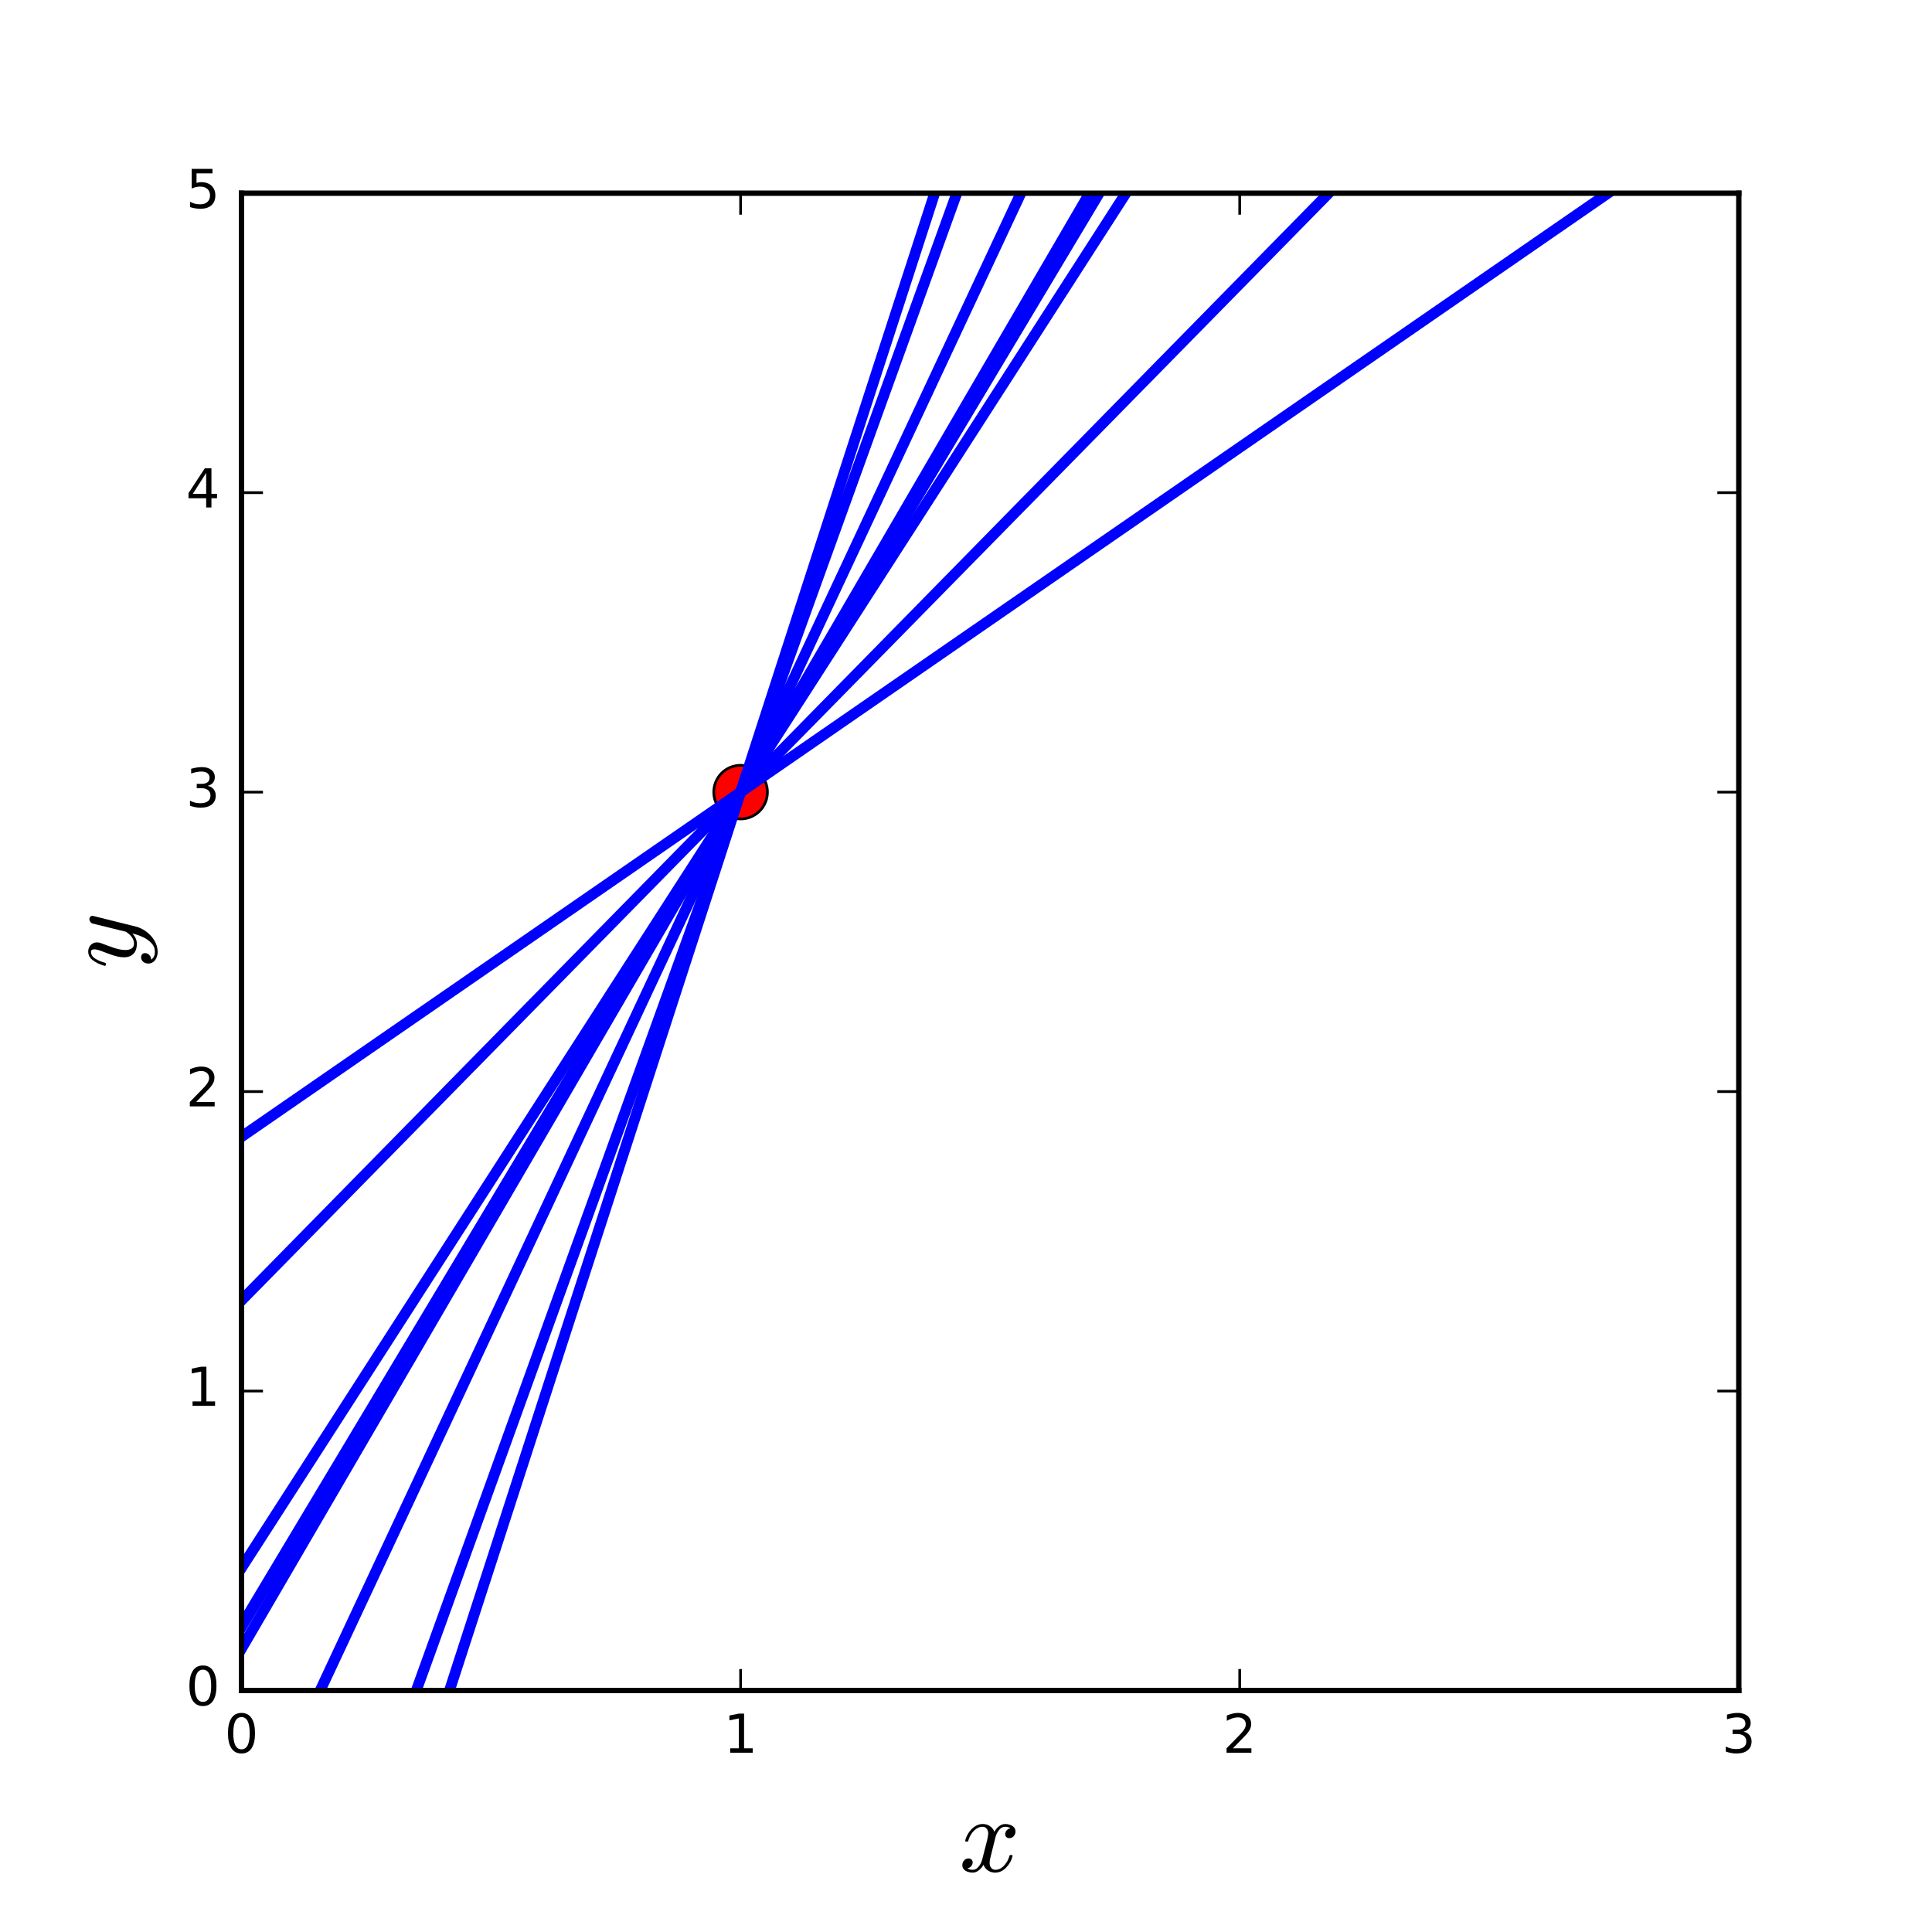
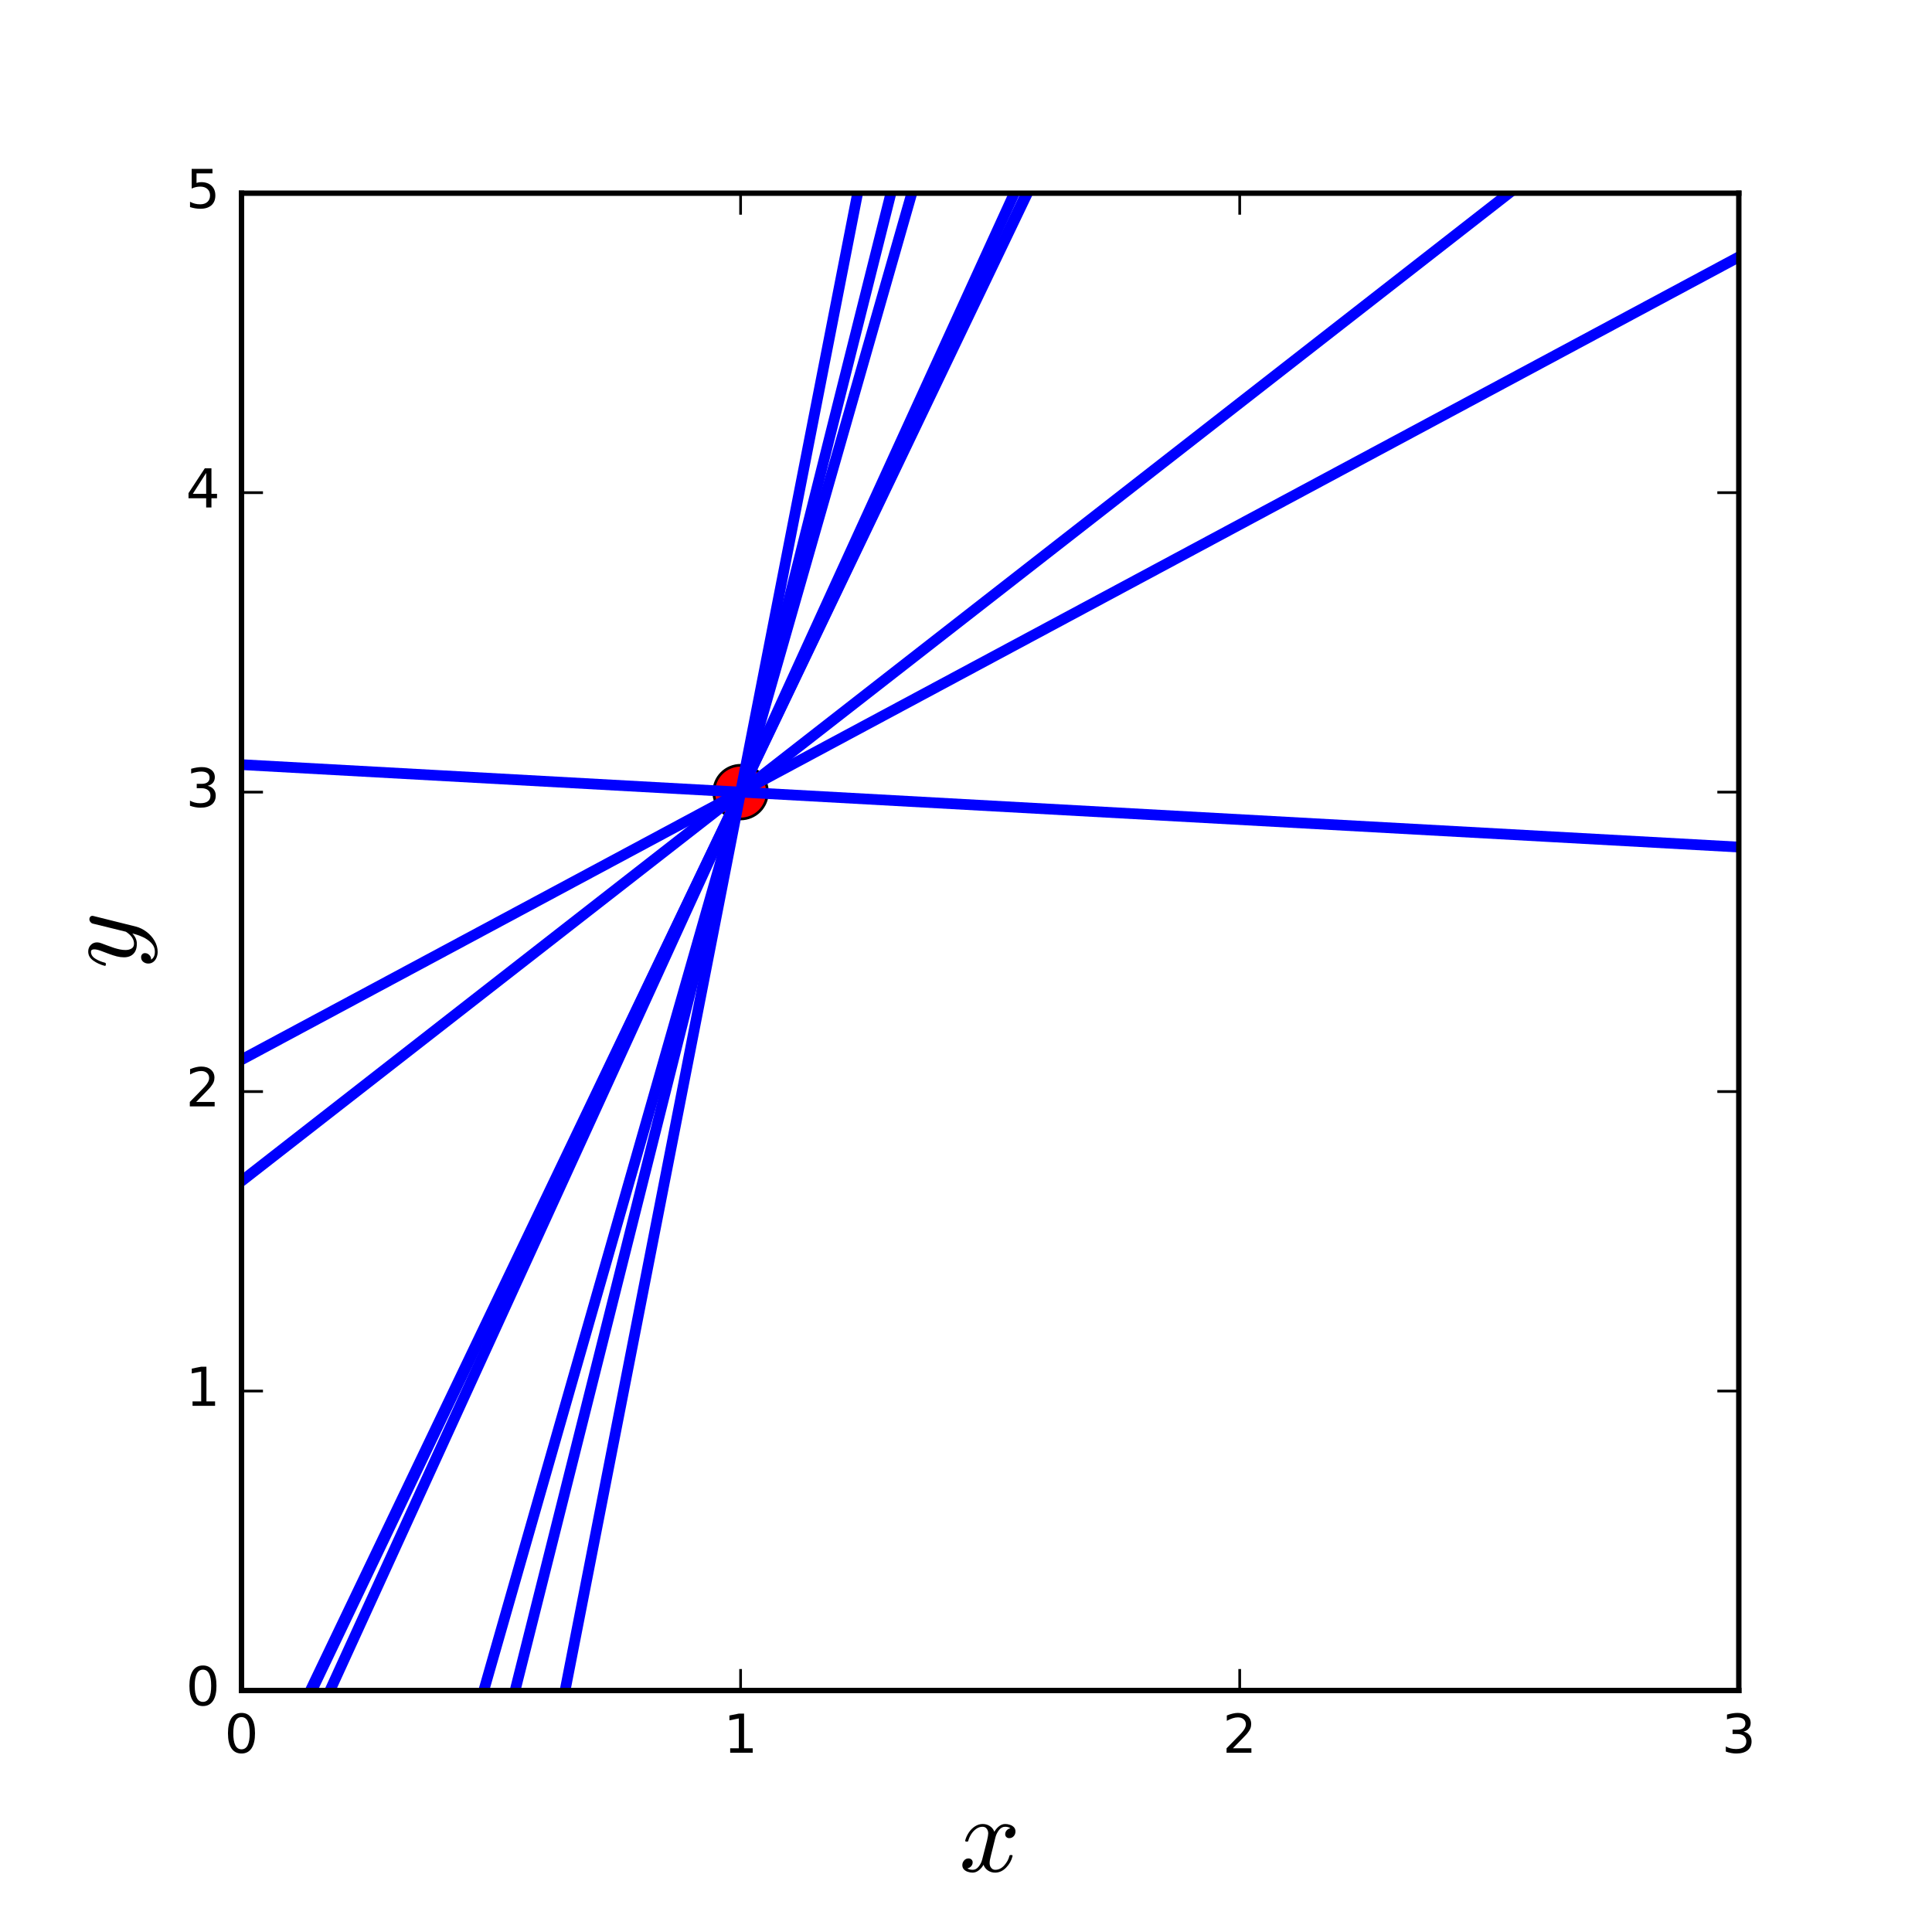
<svg xmlns="http://www.w3.org/2000/svg" xmlns:xlink="http://www.w3.org/1999/xlink" height="360pt" version="1.1" viewBox="0 0 360 360" width="360pt">
  <defs>
    <style type="text/css">
*{stroke-linecap:butt;stroke-linejoin:round;stroke-miterlimit:100000;}
  </style>
  </defs>
  <g id="figure_1">
    <g id="patch_1">
      <path d="M 0 360  L 360 360  L 360 0  L 0 0  L 0 360  z " style="fill:none;" />
    </g>
    <g id="axes_1">
      <g id="patch_2">
        <path d="M 45 315  L 324 315  L 324 36  L 45 36  L 45 315  z " style="fill:none;" />
      </g>
      <g id="line2d_1">
        <defs>
-           <path d="M 0 5  C 1.326 5 2.598 4.473 3.536 3.536  C 4.473 2.598 5 1.326 5 0  C 5 -1.326 4.473 -2.598 3.536 -3.536  C 2.598 -4.473 1.326 -5 0 -5  C -1.326 -5 -2.598 -4.473 -3.536 -3.536  C -4.473 -2.598 -5 -1.326 -5 0  C -5 1.326 -4.473 2.598 -3.536 3.536  C -2.598 4.473 -1.326 5 0 5  z " id="m3b06a060b5" style="stroke:#000000;stroke-width:0.5;" />
+           <path d="M 0 5  C 1.326 5 2.598 4.473 3.536 3.536  C 4.473 2.598 5 1.326 5 0  C 5 -1.326 4.473 -2.598 3.536 -3.536  C 2.598 -4.473 1.326 -5 0 -5  C -1.326 -5 -2.598 -4.473 -3.536 -3.536  C -4.473 -2.598 -5 -1.326 -5 0  C -5 1.326 -4.473 2.598 -3.536 3.536  C -2.598 4.473 -1.326 5 0 5  z " id="m4929f0bc2b" style="stroke:#000000;stroke-width:0.5;" />
        </defs>
-         <g clip-path="url(#p834cdcf647)">
-           <use style="fill:#ff0000;stroke:#000000;stroke-width:0.5;" x="138.0" xlink:href="#m3b06a060b5" y="147.6" />
+         <g clip-path="url(#p4f2854aa85)">
+           <use style="fill:#ff0000;stroke:#000000;stroke-width:0.5;" x="138.0" xlink:href="#m4929f0bc2b" y="147.6" />
        </g>
      </g>
      <g id="line2d_2">
-         <path clip-path="url(#p834cdcf647)" d="M 45 434.601  M 68.85 361  L 186.152 -1  " style="fill:none;stroke:#0000ff;stroke-linecap:square;stroke-width:2.0;" />
+         <path clip-path="url(#p4f2854aa85)" d="M 45 142.481  L 324 157.838  " style="fill:none;stroke:#0000ff;stroke-linecap:square;stroke-width:2.0;" />
      </g>
      <g id="line2d_3">
-         <path clip-path="url(#p834cdcf647)" d="M 45 405.23  M 60.966 361  L 191.642 -1  " style="fill:none;stroke:#0000ff;stroke-linecap:square;stroke-width:2.0;" />
+         <path clip-path="url(#p4f2854aa85)" d="M 45 197.463  L 324 47.875  " style="fill:none;stroke:#0000ff;stroke-linecap:square;stroke-width:2.0;" />
      </g>
      <g id="line2d_4">
-         <path clip-path="url(#p834cdcf647)" d="M 45 211.817  L 324 19.165  " style="fill:none;stroke:#0000ff;stroke-linecap:square;stroke-width:2.0;" />
+         <path clip-path="url(#p4f2854aa85)" d="M 45 518.116  M 84.436 361  L 175.299 -1  " style="fill:none;stroke:#0000ff;stroke-linecap:square;stroke-width:2.0;" />
      </g>
      <g id="line2d_5">
-         <path clip-path="url(#p834cdcf647)" d="M 45 303.186  L 226.824 -1  " style="fill:none;stroke:#0000ff;stroke-linecap:square;stroke-width:2.0;" />
+         <path clip-path="url(#p4f2854aa85)" d="M 45 623.608  M 96.307 361  L 167.033 -1  " style="fill:none;stroke:#0000ff;stroke-linecap:square;stroke-width:2.0;" />
      </g>
      <g id="line2d_6">
-         <path clip-path="url(#p834cdcf647)" d="M 45 302.934  L 226.968 -1  " style="fill:none;stroke:#0000ff;stroke-linecap:square;stroke-width:2.0;" />
+         <path clip-path="url(#p4f2854aa85)" d="M 45 342.446  L 208.927 -1  " style="fill:none;stroke:#0000ff;stroke-linecap:square;stroke-width:2.0;" />
      </g>
      <g id="line2d_7">
-         <path clip-path="url(#p834cdcf647)" d="M 45 242.315  L 283.909 -1  " style="fill:none;stroke:#0000ff;stroke-linecap:square;stroke-width:2.0;" />
+         <path clip-path="url(#p4f2854aa85)" d="M 45 220.094  L 324 2.611  " style="fill:none;stroke:#0000ff;stroke-linecap:square;stroke-width:2.0;" />
      </g>
      <g id="line2d_8">
-         <path clip-path="url(#p834cdcf647)" d="M 45 292.158  L 233.6 -1  " style="fill:none;stroke:#0000ff;stroke-linecap:square;stroke-width:2.0;" />
+         <path clip-path="url(#p4f2854aa85)" d="M 45 472.931  M 76.997 361  L 180.479 -1  " style="fill:none;stroke:#0000ff;stroke-linecap:square;stroke-width:2.0;" />
      </g>
      <g id="line2d_9">
-         <path clip-path="url(#p834cdcf647)" d="M 45 307.209  L 224.585 -1  " style="fill:none;stroke:#0000ff;stroke-linecap:square;stroke-width:2.0;" />
+         <path clip-path="url(#p4f2854aa85)" d="M 45 341.803  L 209.162 -1  " style="fill:none;stroke:#0000ff;stroke-linecap:square;stroke-width:2.0;" />
      </g>
      <g id="line2d_10">
-         <path clip-path="url(#p834cdcf647)" d="M 45 346.326  L 207.542 -1  " style="fill:none;stroke:#0000ff;stroke-linecap:square;stroke-width:2.0;" />
+         <path clip-path="url(#p4f2854aa85)" d="M 45 351.068  L 205.921 -1  " style="fill:none;stroke:#0000ff;stroke-linecap:square;stroke-width:2.0;" />
      </g>
      <g id="patch_3">
        <path d="M 324 315  L 324 36  " style="fill:none;stroke:#000000;stroke-linecap:square;stroke-linejoin:miter;" />
      </g>
      <g id="patch_4">
        <path d="M 45 315  L 324 315  " style="fill:none;stroke:#000000;stroke-linecap:square;stroke-linejoin:miter;" />
      </g>
      <g id="patch_5">
+         <path d="M 45 36  L 324 36  " style="fill:none;stroke:#000000;stroke-linecap:square;stroke-linejoin:miter;" />
+       </g>
+       <g id="patch_6">
        <path d="M 45 315  L 45 36  " style="fill:none;stroke:#000000;stroke-linecap:square;stroke-linejoin:miter;" />
-       </g>
-       <g id="patch_6">
-         <path d="M 45 36  L 324 36  " style="fill:none;stroke:#000000;stroke-linecap:square;stroke-linejoin:miter;" />
      </g>
      <g id="matplotlib.axis_1">
        <g id="xtick_1">
          <g id="line2d_11">
            <defs>
-               <path d="M 0 0  L 0 -4  " id="mc9f64b3285" style="stroke:#000000;stroke-width:0.5;" />
-             </defs>
-             <g>
-               <use style="stroke:#000000;stroke-width:0.5;" x="45.0" xlink:href="#mc9f64b3285" y="315.0" />
+               <path d="M 0 0  L 0 -4  " id="mf9cf531cbf" style="stroke:#000000;stroke-width:0.5;" />
+             </defs>
+             <g>
+               <use style="stroke:#000000;stroke-width:0.5;" x="45.0" xlink:href="#mf9cf531cbf" y="315.0" />
            </g>
          </g>
          <g id="line2d_12">
            <defs>
-               <path d="M 0 0  L 0 4  " id="m4389335bee" style="stroke:#000000;stroke-width:0.5;" />
-             </defs>
-             <g>
-               <use style="stroke:#000000;stroke-width:0.5;" x="45.0" xlink:href="#m4389335bee" y="36.0" />
+               <path d="M 0 0  L 0 4  " id="mdd041645f3" style="stroke:#000000;stroke-width:0.5;" />
+             </defs>
+             <g>
+               <use style="stroke:#000000;stroke-width:0.5;" x="45.0" xlink:href="#mdd041645f3" y="36.0" />
            </g>
          </g>
          <g id="text_1">
            <defs>
              <path d="M 31.781 66.406  Q 24.172 66.406 20.328 58.906  Q 16.5 51.422 16.5 36.375  Q 16.5 21.391 20.328 13.891  Q 24.172 6.391 31.781 6.391  Q 39.453 6.391 43.281 13.891  Q 47.125 21.391 47.125 36.375  Q 47.125 51.422 43.281 58.906  Q 39.453 66.406 31.781 66.406  M 31.781 74.219  Q 44.047 74.219 50.516 64.516  Q 56.984 54.828 56.984 36.375  Q 56.984 17.969 50.516 8.266  Q 44.047 -1.422 31.781 -1.422  Q 19.531 -1.422 13.062 8.266  Q 6.594 17.969 6.594 36.375  Q 6.594 54.828 13.062 64.516  Q 19.531 74.219 31.781 74.219  " id="BitstreamVeraSans-Roman-30" />
            </defs>
            <g transform="translate(41.81875 326.5984)scale(0.1 -0.1)">
              <use xlink:href="#BitstreamVeraSans-Roman-30" />
            </g>
          </g>
        </g>
        <g id="xtick_2">
          <g id="line2d_13">
            <g>
-               <use style="stroke:#000000;stroke-width:0.5;" x="138.0" xlink:href="#mc9f64b3285" y="315.0" />
+               <use style="stroke:#000000;stroke-width:0.5;" x="138.0" xlink:href="#mf9cf531cbf" y="315.0" />
            </g>
          </g>
          <g id="line2d_14">
            <g>
-               <use style="stroke:#000000;stroke-width:0.5;" x="138.0" xlink:href="#m4389335bee" y="36.0" />
+               <use style="stroke:#000000;stroke-width:0.5;" x="138.0" xlink:href="#mdd041645f3" y="36.0" />
            </g>
          </g>
          <g id="text_2">
            <defs>
              <path d="M 12.406 8.297  L 28.516 8.297  L 28.516 63.922  L 10.984 60.406  L 10.984 69.391  L 28.422 72.906  L 38.281 72.906  L 38.281 8.297  L 54.391 8.297  L 54.391 0  L 12.406 0  z " id="BitstreamVeraSans-Roman-31" />
            </defs>
            <g transform="translate(134.8187 326.5984)scale(0.1 -0.1)">
              <use xlink:href="#BitstreamVeraSans-Roman-31" />
            </g>
          </g>
        </g>
        <g id="xtick_3">
          <g id="line2d_15">
            <g>
-               <use style="stroke:#000000;stroke-width:0.5;" x="231.0" xlink:href="#mc9f64b3285" y="315.0" />
+               <use style="stroke:#000000;stroke-width:0.5;" x="231.0" xlink:href="#mf9cf531cbf" y="315.0" />
            </g>
          </g>
          <g id="line2d_16">
            <g>
-               <use style="stroke:#000000;stroke-width:0.5;" x="231.0" xlink:href="#m4389335bee" y="36.0" />
+               <use style="stroke:#000000;stroke-width:0.5;" x="231.0" xlink:href="#mdd041645f3" y="36.0" />
            </g>
          </g>
          <g id="text_3">
            <defs>
              <path d="M 19.188 8.297  L 53.609 8.297  L 53.609 0  L 7.328 0  L 7.328 8.297  Q 12.938 14.109 22.625 23.891  Q 32.328 33.688 34.812 36.531  Q 39.547 41.844 41.422 45.531  Q 43.312 49.219 43.312 52.781  Q 43.312 58.594 39.234 62.25  Q 35.156 65.922 28.609 65.922  Q 23.969 65.922 18.812 64.312  Q 13.672 62.703 7.812 59.422  L 7.812 69.391  Q 13.766 71.781 18.938 73  Q 24.125 74.219 28.422 74.219  Q 39.75 74.219 46.484 68.547  Q 53.219 62.891 53.219 53.422  Q 53.219 48.922 51.531 44.891  Q 49.859 40.875 45.406 35.406  Q 44.188 33.984 37.641 27.219  Q 31.109 20.453 19.188 8.297  " id="BitstreamVeraSans-Roman-32" />
            </defs>
            <g transform="translate(227.8187 326.5984)scale(0.1 -0.1)">
              <use xlink:href="#BitstreamVeraSans-Roman-32" />
            </g>
          </g>
        </g>
        <g id="xtick_4">
          <g id="line2d_17">
            <g>
-               <use style="stroke:#000000;stroke-width:0.5;" x="324.0" xlink:href="#mc9f64b3285" y="315.0" />
+               <use style="stroke:#000000;stroke-width:0.5;" x="324.0" xlink:href="#mf9cf531cbf" y="315.0" />
            </g>
          </g>
          <g id="line2d_18">
            <g>
-               <use style="stroke:#000000;stroke-width:0.5;" x="324.0" xlink:href="#m4389335bee" y="36.0" />
+               <use style="stroke:#000000;stroke-width:0.5;" x="324.0" xlink:href="#mdd041645f3" y="36.0" />
            </g>
          </g>
          <g id="text_4">
            <defs>
              <path d="M 40.578 39.312  Q 47.656 37.797 51.625 33  Q 55.609 28.219 55.609 21.188  Q 55.609 10.406 48.188 4.484  Q 40.766 -1.422 27.094 -1.422  Q 22.516 -1.422 17.656 -0.516  Q 12.797 0.391 7.625 2.203  L 7.625 11.719  Q 11.719 9.328 16.594 8.109  Q 21.484 6.891 26.812 6.891  Q 36.078 6.891 40.938 10.547  Q 45.797 14.203 45.797 21.188  Q 45.797 27.641 41.281 31.266  Q 36.766 34.906 28.719 34.906  L 20.219 34.906  L 20.219 43.016  L 29.109 43.016  Q 36.375 43.016 40.234 45.922  Q 44.094 48.828 44.094 54.297  Q 44.094 59.906 40.109 62.906  Q 36.141 65.922 28.719 65.922  Q 24.656 65.922 20.016 65.031  Q 15.375 64.156 9.812 62.312  L 9.812 71.094  Q 15.438 72.656 20.344 73.438  Q 25.25 74.219 29.594 74.219  Q 40.828 74.219 47.359 69.109  Q 53.906 64.016 53.906 55.328  Q 53.906 49.266 50.438 45.094  Q 46.969 40.922 40.578 39.312  " id="BitstreamVeraSans-Roman-33" />
            </defs>
            <g transform="translate(320.8188 326.5984)scale(0.1 -0.1)">
              <use xlink:href="#BitstreamVeraSans-Roman-33" />
            </g>
          </g>
        </g>
        <g id="text_5">
          <defs>
            <path d="M 7.812 2.875  Q 9.578 1.516 12.797 1.516  Q 15.922 1.516 18.312 4.516  Q 20.703 7.516 21.578 11.078  L 26.125 28.812  Q 27.203 33.641 27.203 35.406  Q 27.203 37.891 25.812 39.75  Q 24.422 41.609 21.922 41.609  Q 18.75 41.609 15.969 39.625  Q 13.188 37.641 11.281 34.594  Q 9.375 31.547 8.594 28.422  Q 8.406 27.781 7.812 27.781  L 6.594 27.781  Q 5.812 27.781 5.812 28.719  L 5.812 29  Q 6.781 32.719 9.125 36.25  Q 11.469 39.797 14.859 41.984  Q 18.266 44.188 22.125 44.188  Q 25.781 44.188 28.734 42.234  Q 31.688 40.281 32.906 36.922  Q 34.625 39.984 37.281 42.078  Q 39.938 44.188 43.109 44.188  Q 45.266 44.188 47.5 43.422  Q 49.75 42.672 51.172 41.109  Q 52.594 39.547 52.594 37.203  Q 52.594 34.672 50.953 32.828  Q 49.312 31 46.781 31  Q 45.172 31 44.094 32.031  Q 43.016 33.062 43.016 34.625  Q 43.016 36.719 44.453 38.297  Q 45.906 39.891 47.906 40.188  Q 46.094 41.609 42.922 41.609  Q 39.703 41.609 37.328 38.625  Q 34.969 35.641 33.984 31.984  L 29.594 14.312  Q 28.516 10.297 28.516 7.719  Q 28.516 5.172 29.953 3.344  Q 31.391 1.516 33.797 1.516  Q 38.484 1.516 42.156 5.641  Q 45.844 9.766 47.016 14.703  Q 47.219 15.281 47.797 15.281  L 49.031 15.281  Q 49.422 15.281 49.656 15.016  Q 49.906 14.75 49.906 14.406  Q 49.906 14.312 49.812 14.109  Q 48.391 8.156 43.844 3.516  Q 39.312 -1.125 33.594 -1.125  Q 29.938 -1.125 26.984 0.844  Q 24.031 2.828 22.797 6.203  Q 21.234 3.266 18.469 1.062  Q 15.719 -1.125 12.594 -1.125  Q 10.453 -1.125 8.172 -0.359  Q 5.906 0.391 4.484 1.953  Q 3.078 3.516 3.078 5.906  Q 3.078 8.25 4.703 10.172  Q 6.344 12.109 8.797 12.109  Q 10.453 12.109 11.578 11.109  Q 12.703 10.109 12.703 8.5  Q 12.703 6.391 11.297 4.828  Q 9.906 3.266 7.812 2.875  " id="Cmmi10-78" />
          </defs>
          <g transform="translate(178.7 348.875)scale(0.2 -0.2)">
            <use transform="translate(0.0 0.8125)" xlink:href="#Cmmi10-78" />
          </g>
        </g>
      </g>
      <g id="matplotlib.axis_2">
        <g id="ytick_1">
          <g id="line2d_19">
            <defs>
-               <path d="M 0 0  L 4 0  " id="m145b8d3d71" style="stroke:#000000;stroke-width:0.5;" />
-             </defs>
-             <g>
-               <use style="stroke:#000000;stroke-width:0.5;" x="45.0" xlink:href="#m145b8d3d71" y="315.0" />
+               <path d="M 0 0  L 4 0  " id="mb9a3021e65" style="stroke:#000000;stroke-width:0.5;" />
+             </defs>
+             <g>
+               <use style="stroke:#000000;stroke-width:0.5;" x="45.0" xlink:href="#mb9a3021e65" y="315.0" />
            </g>
          </g>
          <g id="line2d_20">
            <defs>
-               <path d="M 0 0  L -4 0  " id="m676cb477be" style="stroke:#000000;stroke-width:0.5;" />
-             </defs>
-             <g>
-               <use style="stroke:#000000;stroke-width:0.5;" x="324.0" xlink:href="#m676cb477be" y="315.0" />
+               <path d="M 0 0  L -4 0  " id="mfdad070f10" style="stroke:#000000;stroke-width:0.5;" />
+             </defs>
+             <g>
+               <use style="stroke:#000000;stroke-width:0.5;" x="324.0" xlink:href="#mfdad070f10" y="315.0" />
            </g>
          </g>
          <g id="text_6">
            <g transform="translate(34.6375 317.7594)scale(0.1 -0.1)">
              <use xlink:href="#BitstreamVeraSans-Roman-30" />
            </g>
          </g>
        </g>
        <g id="ytick_2">
          <g id="line2d_21">
            <g>
-               <use style="stroke:#000000;stroke-width:0.5;" x="45.0" xlink:href="#m145b8d3d71" y="259.2" />
+               <use style="stroke:#000000;stroke-width:0.5;" x="45.0" xlink:href="#mb9a3021e65" y="259.2" />
            </g>
          </g>
          <g id="line2d_22">
            <g>
-               <use style="stroke:#000000;stroke-width:0.5;" x="324.0" xlink:href="#m676cb477be" y="259.2" />
+               <use style="stroke:#000000;stroke-width:0.5;" x="324.0" xlink:href="#mfdad070f10" y="259.2" />
            </g>
          </g>
          <g id="text_7">
            <g transform="translate(34.6375 261.9594)scale(0.1 -0.1)">
              <use xlink:href="#BitstreamVeraSans-Roman-31" />
            </g>
          </g>
        </g>
        <g id="ytick_3">
          <g id="line2d_23">
            <g>
-               <use style="stroke:#000000;stroke-width:0.5;" x="45.0" xlink:href="#m145b8d3d71" y="203.4" />
+               <use style="stroke:#000000;stroke-width:0.5;" x="45.0" xlink:href="#mb9a3021e65" y="203.4" />
            </g>
          </g>
          <g id="line2d_24">
            <g>
-               <use style="stroke:#000000;stroke-width:0.5;" x="324.0" xlink:href="#m676cb477be" y="203.4" />
+               <use style="stroke:#000000;stroke-width:0.5;" x="324.0" xlink:href="#mfdad070f10" y="203.4" />
            </g>
          </g>
          <g id="text_8">
            <g transform="translate(34.6375 206.1594)scale(0.1 -0.1)">
              <use xlink:href="#BitstreamVeraSans-Roman-32" />
            </g>
          </g>
        </g>
        <g id="ytick_4">
          <g id="line2d_25">
            <g>
-               <use style="stroke:#000000;stroke-width:0.5;" x="45.0" xlink:href="#m145b8d3d71" y="147.6" />
+               <use style="stroke:#000000;stroke-width:0.5;" x="45.0" xlink:href="#mb9a3021e65" y="147.6" />
            </g>
          </g>
          <g id="line2d_26">
            <g>
-               <use style="stroke:#000000;stroke-width:0.5;" x="324.0" xlink:href="#m676cb477be" y="147.6" />
+               <use style="stroke:#000000;stroke-width:0.5;" x="324.0" xlink:href="#mfdad070f10" y="147.6" />
            </g>
          </g>
          <g id="text_9">
            <g transform="translate(34.6375 150.3594)scale(0.1 -0.1)">
              <use xlink:href="#BitstreamVeraSans-Roman-33" />
            </g>
          </g>
        </g>
        <g id="ytick_5">
          <g id="line2d_27">
            <g>
-               <use style="stroke:#000000;stroke-width:0.5;" x="45.0" xlink:href="#m145b8d3d71" y="91.8" />
+               <use style="stroke:#000000;stroke-width:0.5;" x="45.0" xlink:href="#mb9a3021e65" y="91.8" />
            </g>
          </g>
          <g id="line2d_28">
            <g>
-               <use style="stroke:#000000;stroke-width:0.5;" x="324.0" xlink:href="#m676cb477be" y="91.8" />
+               <use style="stroke:#000000;stroke-width:0.5;" x="324.0" xlink:href="#mfdad070f10" y="91.8" />
            </g>
          </g>
          <g id="text_10">
            <defs>
              <path d="M 37.797 64.312  L 12.891 25.391  L 37.797 25.391  z M 35.203 72.906  L 47.609 72.906  L 47.609 25.391  L 58.016 25.391  L 58.016 17.188  L 47.609 17.188  L 47.609 0  L 37.797 0  L 37.797 17.188  L 4.891 17.188  L 4.891 26.703  z " id="BitstreamVeraSans-Roman-34" />
            </defs>
            <g transform="translate(34.6375 94.55938)scale(0.1 -0.1)">
              <use xlink:href="#BitstreamVeraSans-Roman-34" />
            </g>
          </g>
        </g>
        <g id="ytick_6">
          <g id="line2d_29">
            <g>
-               <use style="stroke:#000000;stroke-width:0.5;" x="45.0" xlink:href="#m145b8d3d71" y="36.0" />
+               <use style="stroke:#000000;stroke-width:0.5;" x="45.0" xlink:href="#mb9a3021e65" y="36.0" />
            </g>
          </g>
          <g id="line2d_30">
            <g>
-               <use style="stroke:#000000;stroke-width:0.5;" x="324.0" xlink:href="#m676cb477be" y="36.0" />
+               <use style="stroke:#000000;stroke-width:0.5;" x="324.0" xlink:href="#mfdad070f10" y="36.0" />
            </g>
          </g>
          <g id="text_11">
            <defs>
              <path d="M 10.797 72.906  L 49.516 72.906  L 49.516 64.594  L 19.828 64.594  L 19.828 46.734  Q 21.969 47.469 24.109 47.828  Q 26.266 48.188 28.422 48.188  Q 40.625 48.188 47.75 41.5  Q 54.891 34.812 54.891 23.391  Q 54.891 11.625 47.562 5.094  Q 40.234 -1.422 26.906 -1.422  Q 22.312 -1.422 17.547 -0.641  Q 12.797 0.141 7.719 1.703  L 7.719 11.625  Q 12.109 9.234 16.797 8.062  Q 21.484 6.891 26.703 6.891  Q 35.156 6.891 40.078 11.328  Q 45.016 15.766 45.016 23.391  Q 45.016 31 40.078 35.438  Q 35.156 39.891 26.703 39.891  Q 22.75 39.891 18.812 39.016  Q 14.891 38.141 10.797 36.281  z " id="BitstreamVeraSans-Roman-35" />
            </defs>
            <g transform="translate(34.6375 38.75937)scale(0.1 -0.1)">
              <use xlink:href="#BitstreamVeraSans-Roman-35" />
            </g>
          </g>
        </g>
        <g id="text_12">
          <defs>
            <path d="M 8.406 -14.312  Q 10.5 -17.922 15.719 -17.922  Q 20.453 -17.922 23.922 -14.594  Q 27.391 -11.281 29.516 -6.562  Q 31.641 -1.859 32.812 3.078  Q 28.375 -1.125 23.188 -1.125  Q 19.234 -1.125 16.453 0.234  Q 13.672 1.609 12.125 4.312  Q 10.594 7.031 10.594 10.891  Q 10.594 14.156 11.469 17.594  Q 12.359 21.047 13.938 25.266  Q 15.531 29.5 16.703 32.625  Q 18.016 36.281 18.016 38.625  Q 18.016 41.609 15.828 41.609  Q 11.859 41.609 9.297 37.531  Q 6.734 33.453 5.516 28.422  Q 5.328 27.781 4.688 27.781  L 3.516 27.781  Q 2.688 27.781 2.688 28.719  L 2.688 29  Q 4.297 34.969 7.609 39.578  Q 10.938 44.188 16.016 44.188  Q 19.578 44.188 22.047 41.844  Q 24.516 39.5 24.516 35.891  Q 24.516 34.031 23.688 31.984  Q 23.25 30.766 21.688 26.656  Q 20.125 22.562 19.281 19.875  Q 18.453 17.188 17.922 14.594  Q 17.391 12.016 17.391 9.422  Q 17.391 6.109 18.797 3.812  Q 20.219 1.516 23.297 1.516  Q 29.5 1.516 34.422 9.078  L 42 39.891  Q 42.328 41.219 43.547 42.156  Q 44.781 43.109 46.188 43.109  Q 47.406 43.109 48.312 42.328  Q 49.219 41.547 49.219 40.281  Q 49.219 39.703 49.125 39.5  L 39.203 -0.297  Q 37.891 -5.422 34.375 -10.109  Q 30.859 -14.797 25.906 -17.656  Q 20.953 -20.516 15.578 -20.516  Q 12.984 -20.516 10.438 -19.5  Q 7.906 -18.5 6.344 -16.5  Q 4.781 -14.5 4.781 -11.812  Q 4.781 -9.078 6.391 -7.078  Q 8.016 -5.078 10.688 -5.078  Q 12.312 -5.078 13.406 -6.078  Q 14.5 -7.078 14.5 -8.688  Q 14.5 -10.984 12.781 -12.688  Q 11.078 -14.406 8.797 -14.406  Q 8.688 -14.359 8.594 -14.328  Q 8.5 -14.312 8.406 -14.312  " id="Cmmi10-79" />
          </defs>
          <g transform="translate(25.4375 180.5)rotate(-90.0)scale(0.2 -0.2)">
            <use transform="translate(0.0 0.8125)" xlink:href="#Cmmi10-79" />
          </g>
        </g>
      </g>
    </g>
  </g>
  <defs>
-     <clipPath id="p834cdcf647">
+     <clipPath id="p4f2854aa85">
      <rect height="279.0" width="279.0" x="45.0" y="36.0" />
    </clipPath>
  </defs>
</svg>
